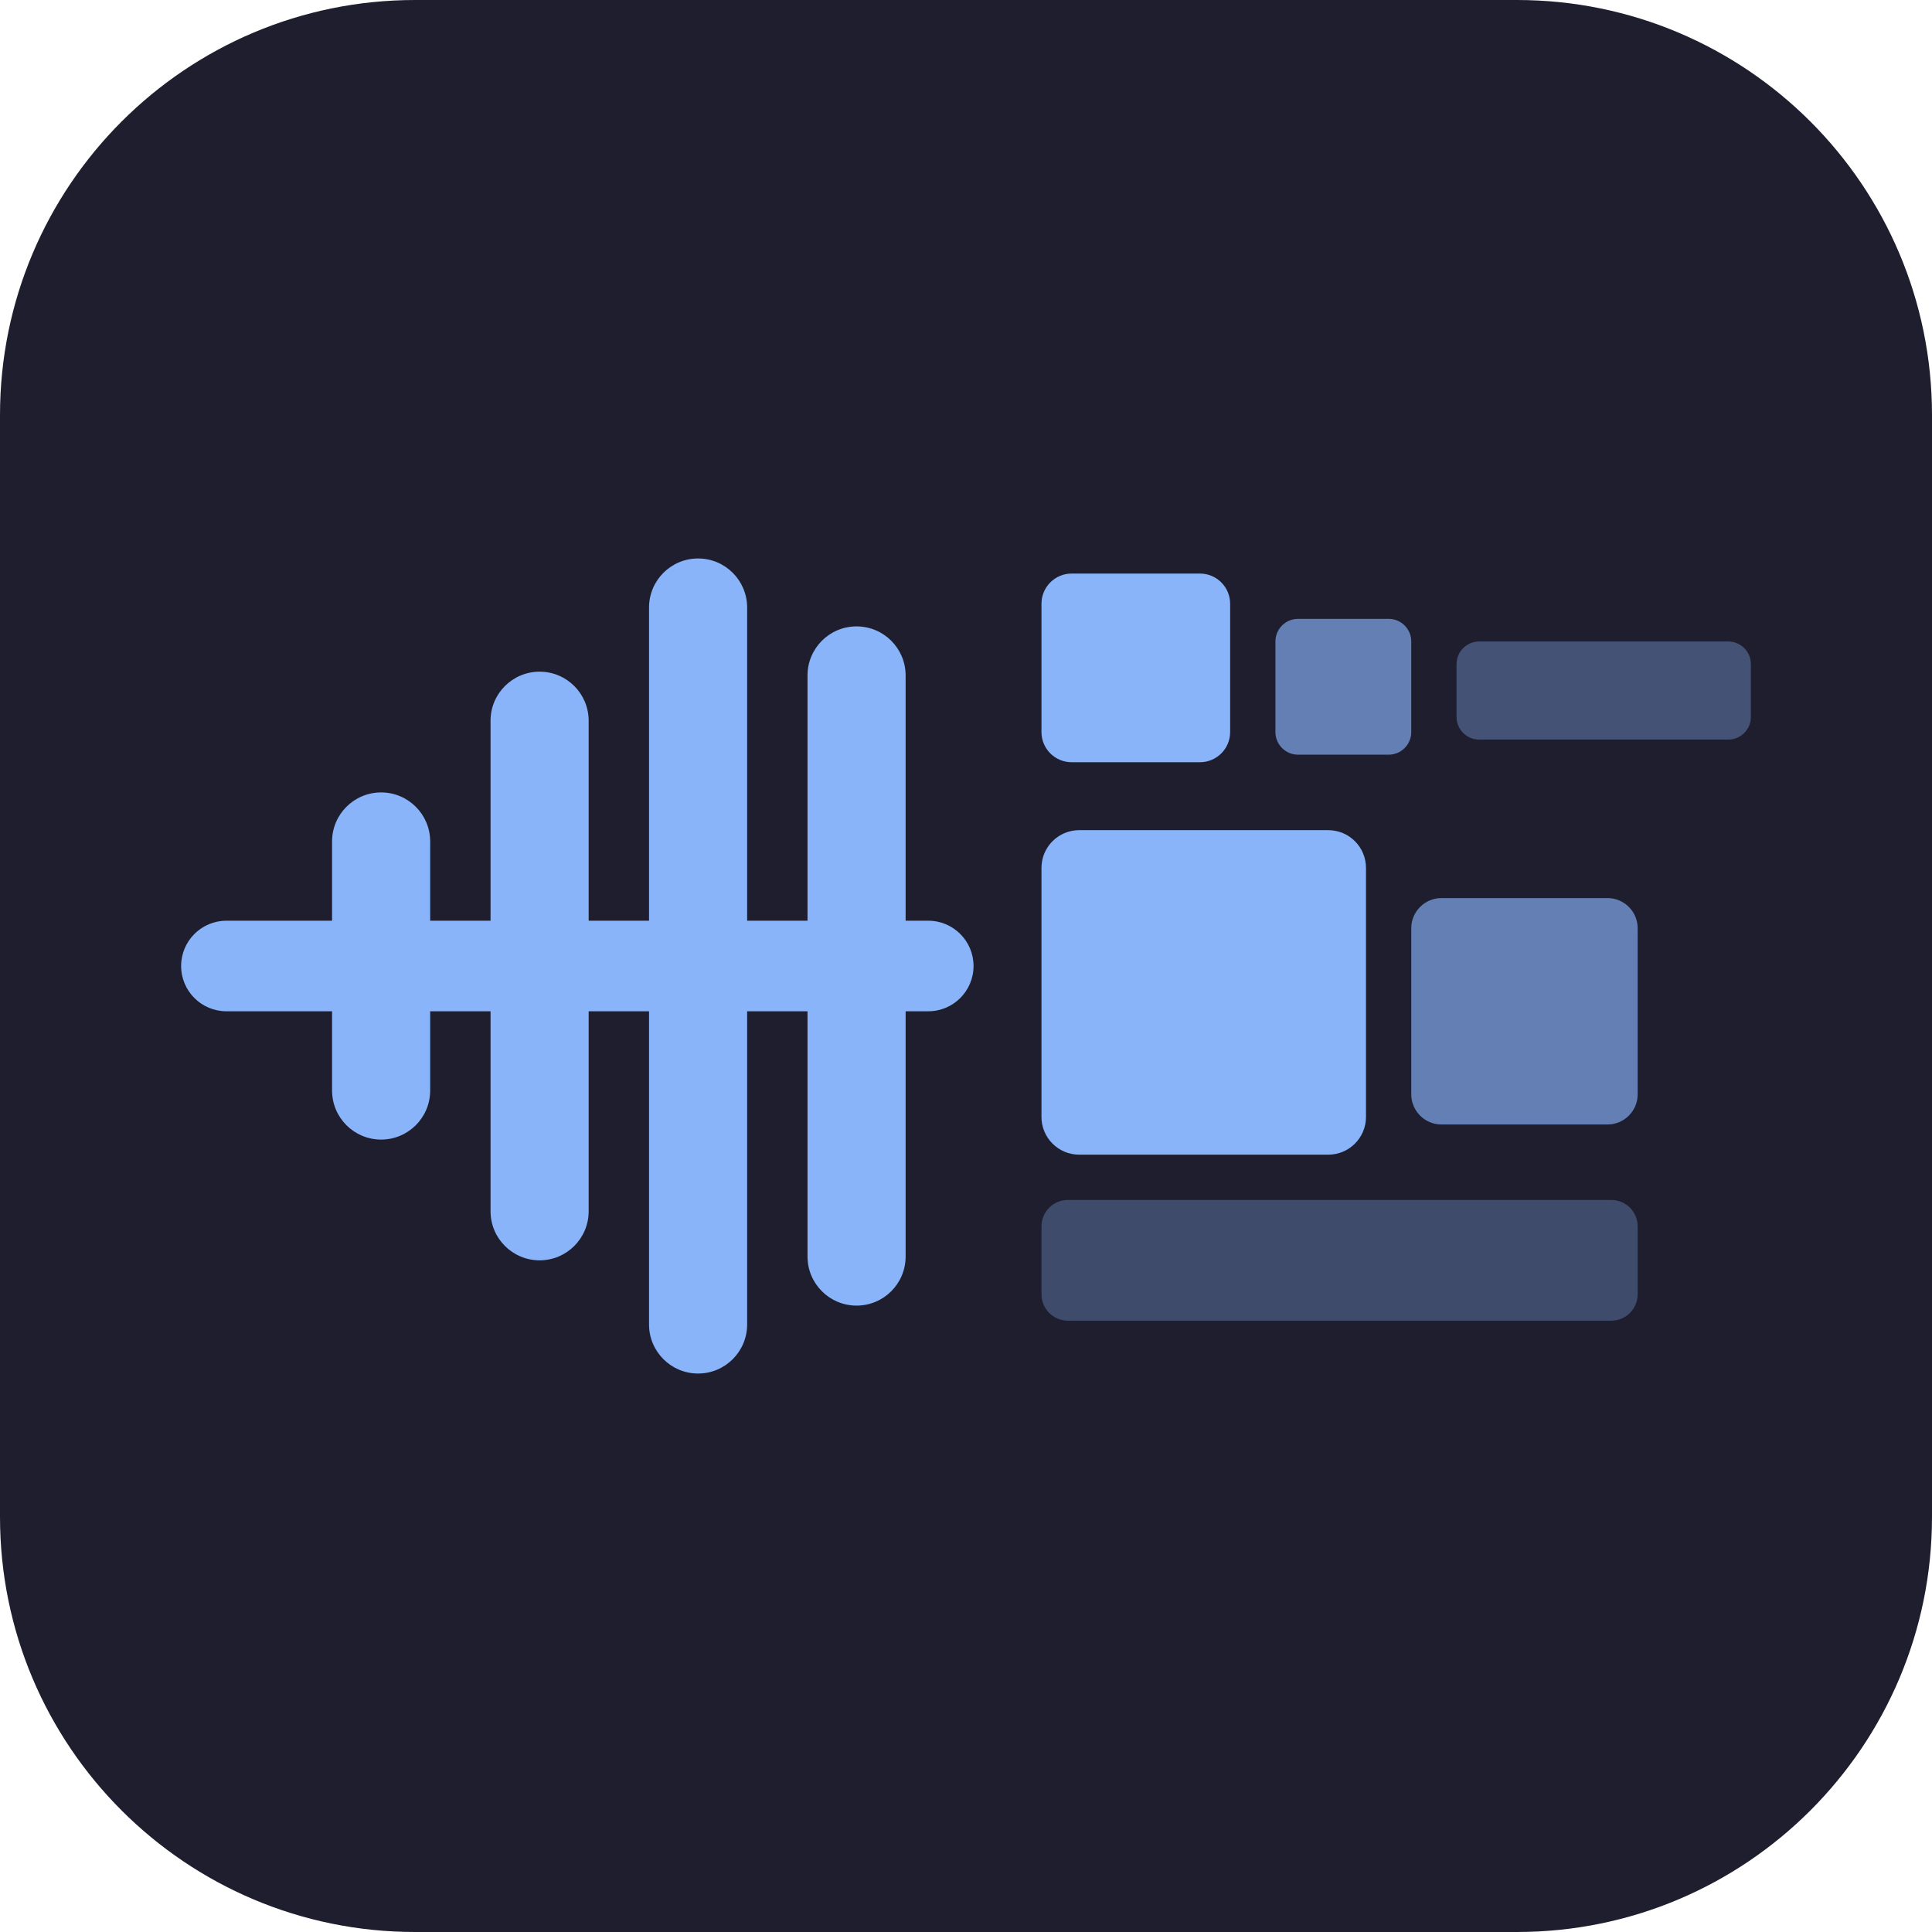
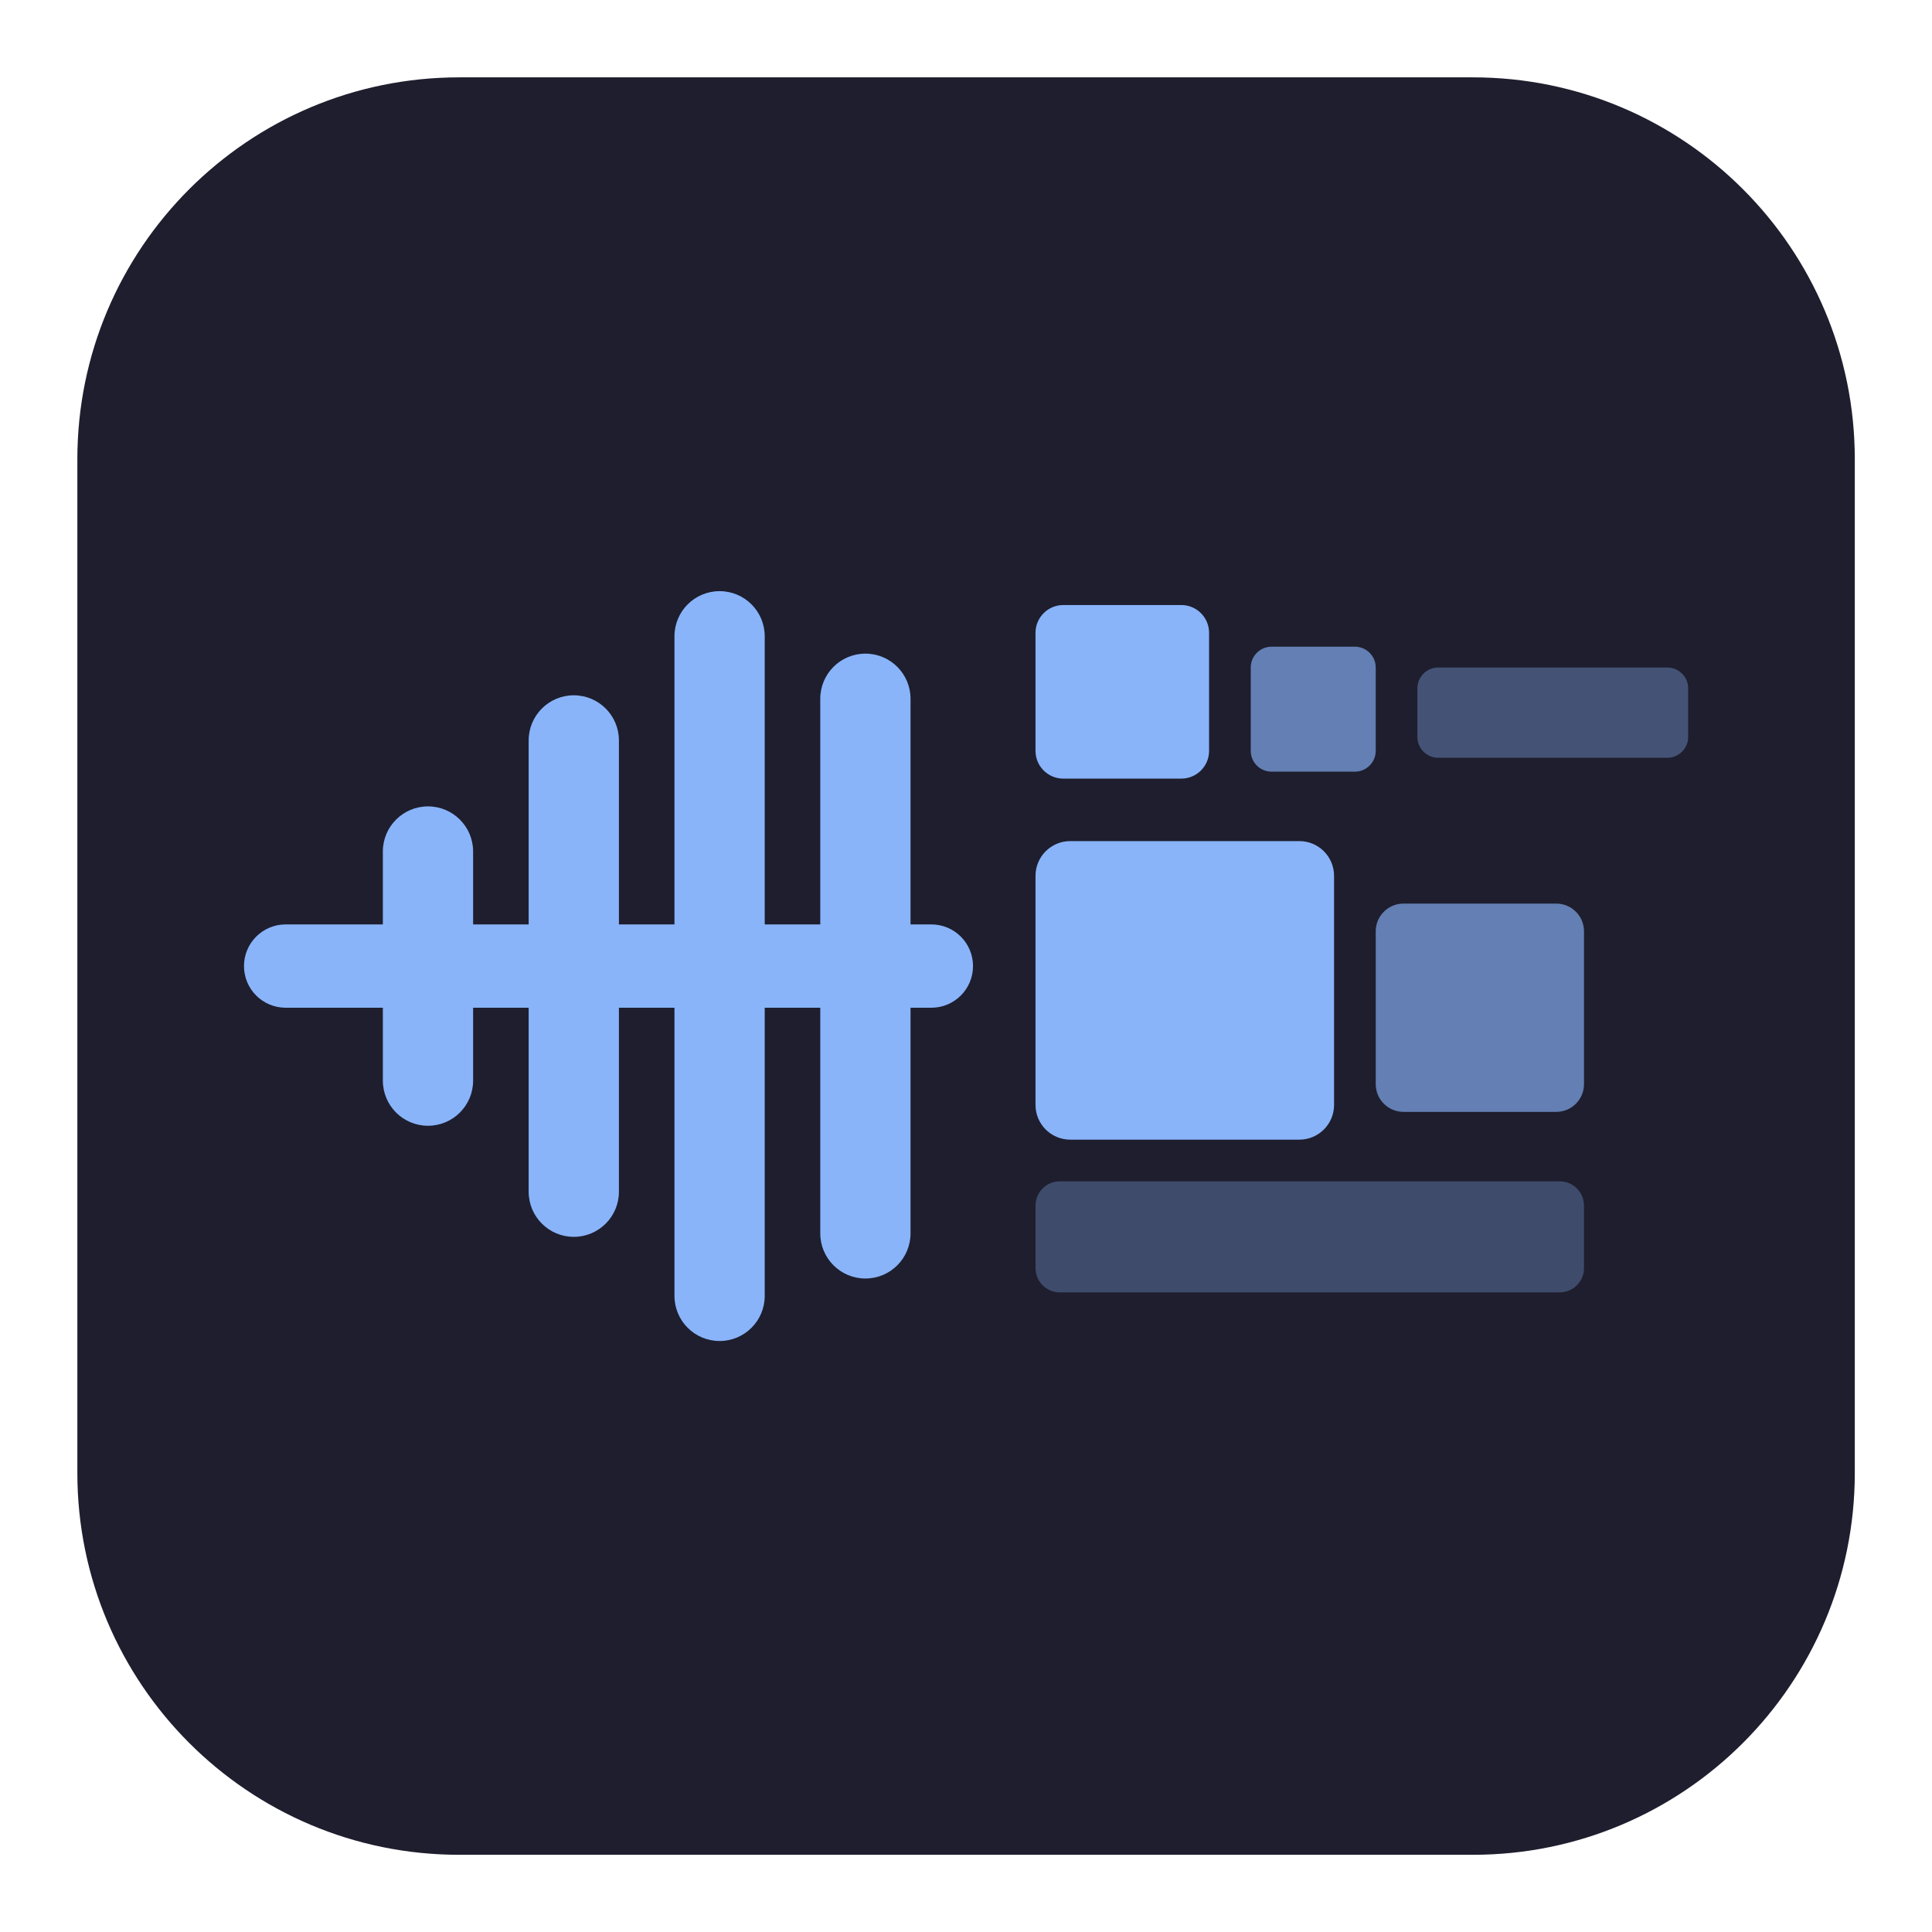
<svg xmlns="http://www.w3.org/2000/svg" viewBox="0 0 512 512">
-   <rect width="512" height="512" rx="110" fill="#1e1e2e" />
-   <rect x="48" y="244" width="210" height="24" rx="12" fill="#89b4fa" />
-   <rect x="88" y="210" width="26" height="92" rx="13" fill="#89b4fa" />
-   <rect x="130" y="178" width="26" height="156" rx="13" fill="#89b4fa" />
-   <rect x="172" y="148" width="26" height="216" rx="13" fill="#89b4fa" />
-   <rect x="214" y="166" width="26" height="180" rx="13" fill="#89b4fa" />
-   <rect x="276" y="152" width="50" height="50" rx="8" fill="#89b4fa" />
-   <rect x="338" y="164" width="36" height="36" rx="6" fill="#89b4fa" opacity="0.65" />
-   <rect x="386" y="170" width="78" height="26" rx="6" fill="#89b4fa" opacity="0.35" />
-   <rect x="276" y="220" width="86" height="86" rx="10" fill="#89b4fa" />
-   <rect x="374" y="238" width="60" height="60" rx="8" fill="#89b4fa" opacity="0.65" />
-   <rect x="276" y="318" width="158" height="32" rx="7" fill="#89b4fa" opacity="0.3" />
+   <g transform="translate(20.5, 20.5) scale(0.92)">
+     <rect width="512" height="512" rx="110" fill="#1e1e2e" />
+     <rect x="48" y="244" width="210" height="24" rx="12" fill="#89b4fa" />
+     <rect x="88" y="210" width="26" height="92" rx="13" fill="#89b4fa" />
+     <rect x="130" y="178" width="26" height="156" rx="13" fill="#89b4fa" />
+     <rect x="172" y="148" width="26" height="216" rx="13" fill="#89b4fa" />
+     <rect x="214" y="166" width="26" height="180" rx="13" fill="#89b4fa" />
+     <rect x="276" y="152" width="50" height="50" rx="8" fill="#89b4fa" />
+     <rect x="338" y="164" width="36" height="36" rx="6" fill="#89b4fa" opacity="0.65" />
+     <rect x="386" y="170" width="78" height="26" rx="6" fill="#89b4fa" opacity="0.35" />
+     <rect x="276" y="220" width="86" height="86" rx="10" fill="#89b4fa" />
+     <rect x="374" y="238" width="60" height="60" rx="8" fill="#89b4fa" opacity="0.65" />
+     <rect x="276" y="318" width="158" height="32" rx="7" fill="#89b4fa" opacity="0.3" />
+   </g>
</svg>
